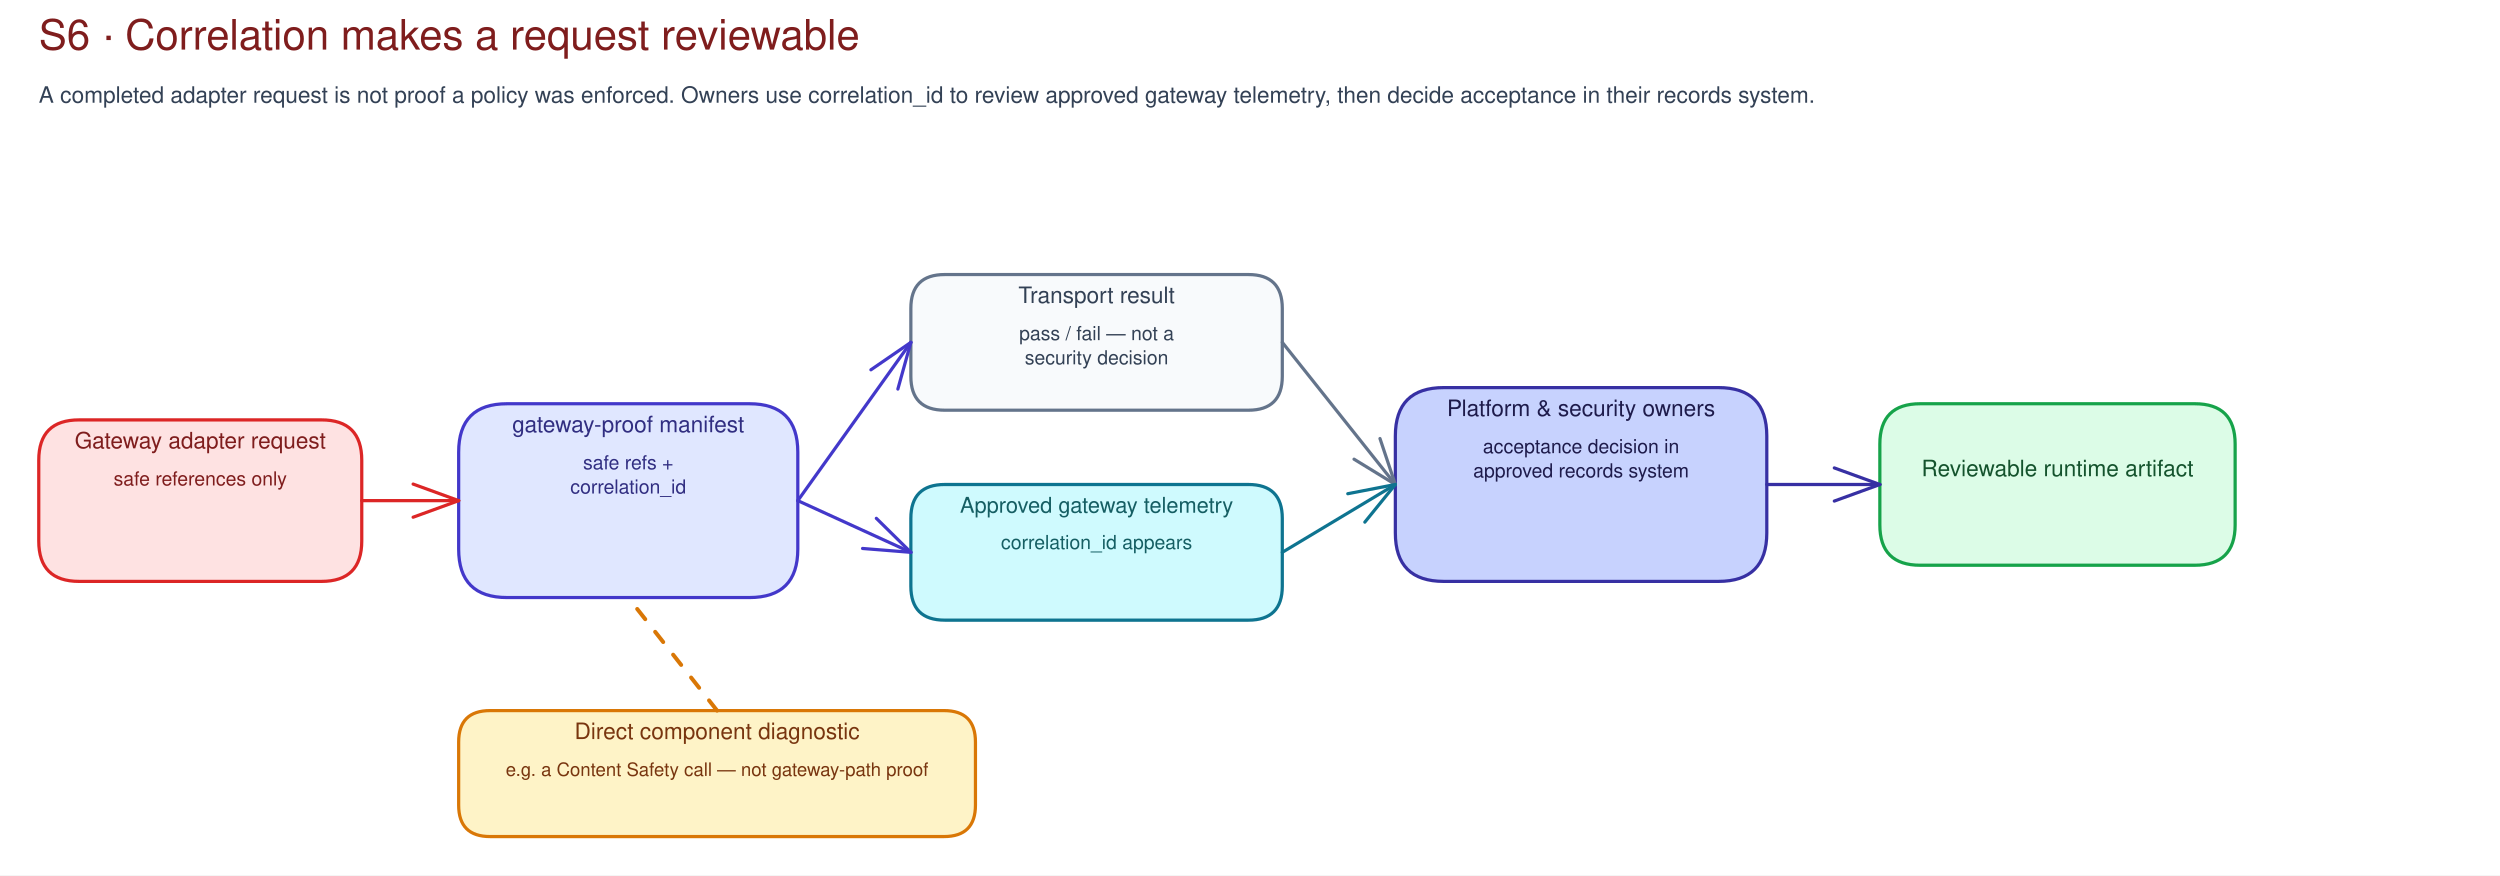
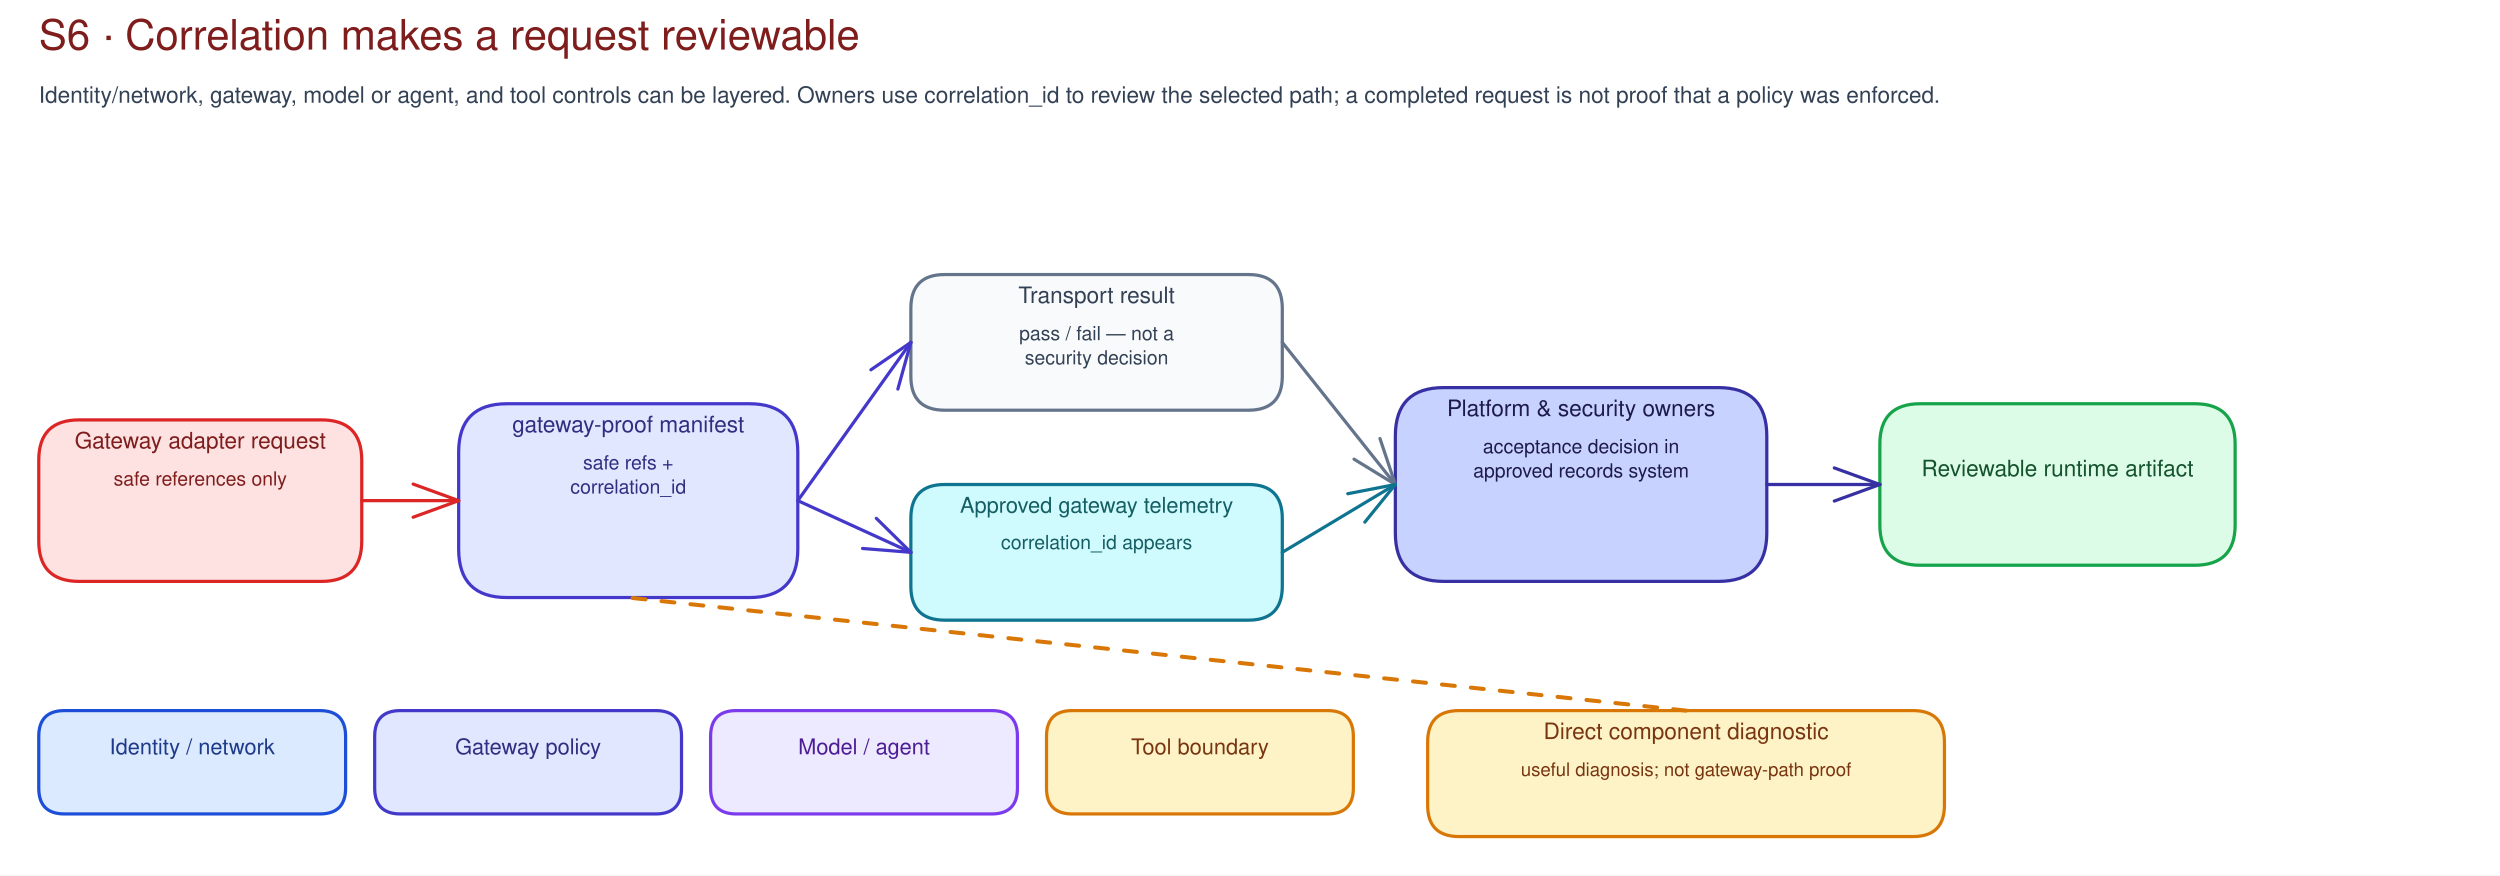
<svg xmlns="http://www.w3.org/2000/svg" version="1.1" viewBox="0 0 1548 542" width="1548" height="542">
  <defs>
    <style class="style-fonts">
      @font-face {
        font-family: "Virgil";
        src: url("https://unpkg.com/@excalidraw/excalidraw@undefined/dist/excalidraw-assets/Virgil.woff2");
      }
      @font-face {
        font-family: "Cascadia";
        src: url("https://unpkg.com/@excalidraw/excalidraw@undefined/dist/excalidraw-assets/Cascadia.woff2");
      }
      @font-face {
        font-family: "Assistant";
        src: url("https://unpkg.com/@excalidraw/excalidraw@undefined/dist/excalidraw-assets/Assistant-Regular.woff2");
      }
    </style>
  </defs>
  <rect x="0" y="0" width="1548" height="542" fill="#ffffff" />
  <g transform="translate(24 24) rotate(0 750 16.25)">
    <text x="0" y="0" font-family="Helvetica, Segoe UI Emoji" font-size="26px" fill="#7f1d1d" text-anchor="start" style="white-space: pre;" direction="ltr" dominant-baseline="text-before-edge">S6 · Correlation makes a request reviewable</text>
  </g>
  <g transform="translate(24 60) rotate(0 750 8.75)">
-     <text x="0" y="0" font-family="Helvetica, Segoe UI Emoji" font-size="14px" fill="#334155" text-anchor="start" style="white-space: pre;" direction="ltr" dominant-baseline="text-before-edge">A completed adapter request is not proof a policy was enforced. Owners use correlation_id to review approved gateway telemetry, then decide acceptance in their records system.</text>
+     <text x="0" y="0" font-family="Helvetica, Segoe UI Emoji" font-size="14px" fill="#334155" text-anchor="start" style="white-space: pre;" direction="ltr" dominant-baseline="text-before-edge">Identity/network, gateway, model or agent, and tool controls can be layered. Owners use correlation_id to review the selected path; a completed request is not proof that a policy was enforced.</text>
  </g>
  <g stroke-linecap="round" transform="translate(24 260) rotate(0 100 50)">
-     <path d="M25 0 C67.34 0, 109.68 0, 175 0 C191.67 0, 200 8.33, 200 25 C200 35.83, 200 46.65, 200 75 C200 91.67, 191.67 100, 175 100 C141.54 100, 108.09 100, 25 100 C8.33 100, 0 91.67, 0 75 C0 56.39, 0 37.77, 0 25 C0 8.33, 8.33 0, 25 0" stroke="none" stroke-width="0" fill="#fee2e2" />
-     <path d="M25 0 C59.25 0, 93.5 0, 175 0 M25 0 C68.36 0, 111.71 0, 175 0 M175 0 C191.67 0, 200 8.33, 200 25 M175 0 C191.67 0, 200 8.33, 200 25 M200 25 C200 37.35, 200 49.7, 200 75 M200 25 C200 44.96, 200 64.93, 200 75 M200 75 C200 91.67, 191.67 100, 175 100 M200 75 C200 91.67, 191.67 100, 175 100 M175 100 C126.86 100, 78.72 100, 25 100 M175 100 C137.16 100, 99.32 100, 25 100 M25 100 C8.33 100, 0 91.67, 0 75 M25 100 C8.33 100, 0 91.67, 0 75 M0 75 C0 64.41, 0 53.81, 0 25 M0 75 C0 57.57, 0 40.14, 0 25 M0 25 C0 8.33, 8.33 0, 25 0 M0 25 C0 8.33, 8.33 0, 25 0" stroke="#dc2626" stroke-width="2" fill="none" />
+     <path d="M25 0 C60.79 0, 96.57 0, 175 0 C191.67 0, 200 8.33, 200 25 C200 37.56, 200 50.12, 200 75 C200 91.67, 191.67 100, 175 100 C136.98 100, 98.96 100, 25 100 C8.33 100, 0 91.67, 0 75 C0 61.82, 0 48.65, 0 25 C0 8.33, 8.33 0, 25 0" stroke="none" stroke-width="0" fill="#fee2e2" />
+     <path d="M25 0 C59.41 0, 93.82 0, 175 0 M25 0 C58.54 0, 92.07 0, 175 0 M175 0 C191.67 0, 200 8.33, 200 25 M175 0 C191.67 0, 200 8.33, 200 25 M200 25 C200 35.63, 200 46.26, 200 75 M200 25 C200 40.28, 200 55.55, 200 75 M200 75 C200 91.67, 191.67 100, 175 100 M200 75 C200 91.67, 191.67 100, 175 100 M175 100 C137.35 100, 99.71 100, 25 100 M175 100 C142.37 100, 109.75 100, 25 100 M25 100 C8.33 100, 0 91.67, 0 75 M25 100 C8.33 100, 0 91.67, 0 75 M0 75 C0 61.37, 0 47.75, 0 25 M0 75 C0 58.21, 0 41.42, 0 25 M0 25 C0 8.33, 8.33 0, 25 0 M0 25 C0 8.33, 8.33 0, 25 0" stroke="#dc2626" stroke-width="2" fill="none" />
  </g>
  <g transform="translate(30 274) rotate(0 94 8.75)">
    <text x="94" y="0" font-family="Helvetica, Segoe UI Emoji" font-size="14px" fill="#7f1d1d" text-anchor="middle" style="white-space: pre;" direction="ltr" dominant-baseline="text-before-edge">Gateway adapter request</text>
  </g>
  <g transform="translate(30 297.5) rotate(0 94 7.5)">
    <text x="94" y="0" font-family="Helvetica, Segoe UI Emoji" font-size="12px" fill="#7f1d1d" text-anchor="middle" style="white-space: pre;" direction="ltr" dominant-baseline="text-before-edge">safe references only</text>
  </g>
  <g stroke-linecap="round" transform="translate(284 250) rotate(0 105 60)">
-     <path d="M30 0 C78.24 0, 126.49 0, 180 0 C200 0, 210 10, 210 30 C210 46.89, 210 63.78, 210 90 C210 110, 200 120, 180 120 C133.39 120, 86.77 120, 30 120 C10 120, 0 110, 0 90 C0 66.7, 0 43.4, 0 30 C0 10, 10 0, 30 0" stroke="none" stroke-width="0" fill="#e0e7ff" />
-     <path d="M30 0 C64.28 0, 98.55 0, 180 0 M30 0 C76.92 0, 123.84 0, 180 0 M180 0 C200 0, 210 10, 210 30 M180 0 C200 0, 210 10, 210 30 M210 30 C210 52.93, 210 75.85, 210 90 M210 30 C210 51.55, 210 73.1, 210 90 M210 90 C210 110, 200 120, 180 120 M210 90 C210 110, 200 120, 180 120 M180 120 C123.12 120, 66.25 120, 30 120 M180 120 C132.49 120, 84.99 120, 30 120 M30 120 C10 120, 0 110, 0 90 M30 120 C10 120, 0 110, 0 90 M0 90 C0 74.53, 0 59.05, 0 30 M0 90 C0 68.51, 0 47.03, 0 30 M0 30 C0 10, 10 0, 30 0 M0 30 C0 10, 10 0, 30 0" stroke="#4338ca" stroke-width="2" fill="none" />
+     <path d="M30 0 C71.69 0, 113.38 0, 180 0 C200 0, 210 10, 210 30 C210 48.97, 210 67.94, 210 90 C210 110, 200 120, 180 120 C128.82 120, 77.64 120, 30 120 C10 120, 0 110, 0 90 C0 73.22, 0 56.45, 0 30 C0 10, 10 0, 30 0" stroke="none" stroke-width="0" fill="#e0e7ff" />
+     <path d="M30 0 C64.44 0, 98.87 0, 180 0 M30 0 C67.1 0, 104.19 0, 180 0 M180 0 C200 0, 210 10, 210 30 M180 0 C200 0, 210 10, 210 30 M210 30 C210 50.86, 210 71.72, 210 90 M210 30 C210 45.93, 210 61.85, 210 90 M210 90 C210 110, 200 120, 180 120 M210 90 C210 110, 200 120, 180 120 M180 120 C133.62 120, 87.23 120, 30 120 M180 120 C137.71 120, 95.41 120, 30 120 M30 120 C10 120, 0 110, 0 90 M30 120 C10 120, 0 110, 0 90 M0 90 C0 70.89, 0 51.78, 0 30 M0 90 C0 69.28, 0 48.57, 0 30 M0 30 C0 10, 10 0, 30 0 M0 30 C0 10, 10 0, 30 0" stroke="#4338ca" stroke-width="2" fill="none" />
  </g>
  <g transform="translate(290 264) rotate(0 99 8.75)">
    <text x="99" y="0" font-family="Helvetica, Segoe UI Emoji" font-size="14px" fill="#312e81" text-anchor="middle" style="white-space: pre;" direction="ltr" dominant-baseline="text-before-edge">gateway-proof manifest</text>
  </g>
  <g transform="translate(290 287.5) rotate(0 99 15)">
    <text x="99" y="0" font-family="Helvetica, Segoe UI Emoji" font-size="12px" fill="#312e81" text-anchor="middle" style="white-space: pre;" direction="ltr" dominant-baseline="text-before-edge">safe refs +</text>
    <text x="99" y="15" font-family="Helvetica, Segoe UI Emoji" font-size="12px" fill="#312e81" text-anchor="middle" style="white-space: pre;" direction="ltr" dominant-baseline="text-before-edge">correlation_id</text>
  </g>
  <g stroke-linecap="round">
    <g transform="translate(224 310) rotate(0 30 0)">
-       <path d="M0 0 C13.72 0, 27.44 0, 60 0 M0 0 C20.19 0, 40.38 0, 60 0" stroke="#dc2626" stroke-width="2" fill="none" />
+       <path d="M0 0 C13.79 0, 27.57 0, 60 0 M0 0 C16.26 0, 32.53 0, 60 0" stroke="#dc2626" stroke-width="2" fill="none" />
    </g>
    <g transform="translate(224 310) rotate(0 30 0)">
-       <path d="M31.81 10.26 C38.26 7.91, 44.7 5.57, 60 0 M31.81 10.26 C41.3 6.81, 50.78 3.35, 60 0" stroke="#dc2626" stroke-width="2" fill="none" />
+       <path d="M31.81 10.26 C38.29 7.9, 44.76 5.55, 60 0 M31.81 10.26 C39.45 7.48, 47.09 4.7, 60 0" stroke="#dc2626" stroke-width="2" fill="none" />
    </g>
    <g transform="translate(224 310) rotate(0 30 0)">
-       <path d="M31.81 -10.26 C38.26 -7.91, 44.7 -5.57, 60 0 M31.81 -10.26 C41.3 -6.81, 50.78 -3.35, 60 0" stroke="#dc2626" stroke-width="2" fill="none" />
+       <path d="M31.81 -10.26 C38.29 -7.9, 44.76 -5.55, 60 0 M31.81 -10.26 C39.45 -7.48, 47.09 -4.7, 60 0" stroke="#dc2626" stroke-width="2" fill="none" />
    </g>
  </g>
  <mask />
  <g stroke-linecap="round" transform="translate(564 170) rotate(0 115 42)">
-     <path d="M21 0 C66.26 0, 111.52 0, 209 0 C223 0, 230 7, 230 21 C230 33.66, 230 46.32, 230 63 C230 77, 223 84, 209 84 C153.65 84, 98.31 84, 21 84 C7 84, 0 77, 0 63 C0 54.19, 0 45.37, 0 21 C0 7, 7 0, 21 0" stroke="none" stroke-width="0" fill="#f8fafc" />
-     <path d="M21 0 C64.01 0, 107.01 0, 209 0 M21 0 C85.75 0, 150.51 0, 209 0 M209 0 C223 0, 230 7, 230 21 M209 0 C223 0, 230 7, 230 21 M230 21 C230 36.21, 230 51.43, 230 63 M230 21 C230 36.64, 230 52.28, 230 63 M230 63 C230 77, 223 84, 209 84 M230 63 C230 77, 223 84, 209 84 M209 84 C160.72 84, 112.43 84, 21 84 M209 84 C170.9 84, 132.8 84, 21 84 M21 84 C7 84, 0 77, 0 63 M21 84 C7 84, 0 77, 0 63 M0 63 C0 49.59, 0 36.19, 0 21 M0 63 C0 53.03, 0 43.06, 0 21 M0 21 C0 7, 7 0, 21 0 M0 21 C0 7, 7 0, 21 0" stroke="#64748b" stroke-width="2" fill="none" />
+     <path d="M21 0 C95.65 0, 170.29 0, 209 0 C223 0, 230 7, 230 21 C230 35.12, 230 49.23, 230 63 C230 77, 223 84, 209 84 C147.93 84, 86.87 84, 21 84 C7 84, 0 77, 0 63 C0 50.35, 0 37.71, 0 21 C0 7, 7 0, 21 0" stroke="none" stroke-width="0" fill="#f8fafc" />
+     <path d="M21 0 C64.21 0, 107.42 0, 209 0 M21 0 C73.45 0, 125.89 0, 209 0 M209 0 C223 0, 230 7, 230 21 M209 0 C223 0, 230 7, 230 21 M230 21 C230 34.77, 230 48.54, 230 63 M230 21 C230 32.7, 230 44.41, 230 63 M230 63 C230 77, 223 84, 209 84 M230 63 C230 77, 223 84, 209 84 M209 84 C136.27 84, 63.53 84, 21 84 M209 84 C139.84 84, 70.67 84, 21 84 M21 84 C7 84, 0 77, 0 63 M21 84 C7 84, 0 77, 0 63 M0 63 C0 47.05, 0 31.09, 0 21 M0 63 C0 53.57, 0 44.13, 0 21 M0 21 C0 7, 7 0, 21 0 M0 21 C0 7, 7 0, 21 0" stroke="#64748b" stroke-width="2" fill="none" />
  </g>
  <g transform="translate(570 184) rotate(0 109 8.75)">
    <text x="109" y="0" font-family="Helvetica, Segoe UI Emoji" font-size="14px" fill="#334155" text-anchor="middle" style="white-space: pre;" direction="ltr" dominant-baseline="text-before-edge">Transport result</text>
  </g>
  <g transform="translate(570 207.5) rotate(0 109 15)">
    <text x="109" y="0" font-family="Helvetica, Segoe UI Emoji" font-size="12px" fill="#334155" text-anchor="middle" style="white-space: pre;" direction="ltr" dominant-baseline="text-before-edge">pass / fail — not a</text>
    <text x="109" y="15" font-family="Helvetica, Segoe UI Emoji" font-size="12px" fill="#334155" text-anchor="middle" style="white-space: pre;" direction="ltr" dominant-baseline="text-before-edge">security decision</text>
  </g>
  <g stroke-linecap="round" transform="translate(564 300) rotate(0 115 42)">
-     <path d="M21 0 C73.66 0, 126.32 0, 209 0 C223 0, 230 7, 230 21 C230 36.39, 230 51.77, 230 63 C230 77, 223 84, 209 84 C137.16 84, 65.32 84, 21 84 C7 84, 0 77, 0 63 C0 53.51, 0 44.02, 0 21 C0 7, 7 0, 21 0" stroke="none" stroke-width="0" fill="#cffafe" />
-     <path d="M21 0 C64.04 0, 107.08 0, 209 0 M21 0 C90.22 0, 159.44 0, 209 0 M209 0 C223 0, 230 7, 230 21 M209 0 C223 0, 230 7, 230 21 M230 21 C230 33.49, 230 45.98, 230 63 M230 21 C230 34.96, 230 48.92, 230 63 M230 63 C230 77, 223 84, 209 84 M230 63 C230 77, 223 84, 209 84 M209 84 C149.77 84, 90.53 84, 21 84 M209 84 C158.78 84, 108.57 84, 21 84 M21 84 C7 84, 0 77, 0 63 M21 84 C7 84, 0 77, 0 63 M0 63 C0 47.66, 0 32.32, 0 21 M0 63 C0 52.63, 0 42.26, 0 21 M0 21 C0 7, 7 0, 21 0 M0 21 C0 7, 7 0, 21 0" stroke="#0e7490" stroke-width="2" fill="none" />
+     <path d="M21 0 C65.44 0, 109.89 0, 209 0 C223 0, 230 7, 230 21 C230 29.44, 230 37.89, 230 63 C230 77, 223 84, 209 84 C169.04 84, 129.08 84, 21 84 C7 84, 0 77, 0 63 C0 49.68, 0 36.36, 0 21 C0 7, 7 0, 21 0" stroke="none" stroke-width="0" fill="#cffafe" />
+     <path d="M21 0 C64.24 0, 107.49 0, 209 0 M21 0 C77.91 0, 134.82 0, 209 0 M209 0 C223 0, 230 7, 230 21 M209 0 C223 0, 230 7, 230 21 M230 21 C230 32.04, 230 43.08, 230 63 M230 21 C230 31.02, 230 41.04, 230 63 M230 63 C230 77, 223 84, 209 84 M230 63 C230 77, 223 84, 209 84 M209 84 C162.92 84, 116.83 84, 21 84 M209 84 C165.32 84, 121.64 84, 21 84 M21 84 C7 84, 0 77, 0 63 M21 84 C7 84, 0 77, 0 63 M0 63 C0 53.52, 0 44.03, 0 21 M0 63 C0 53.17, 0 43.34, 0 21 M0 21 C0 7, 7 0, 21 0 M0 21 C0 7, 7 0, 21 0" stroke="#0e7490" stroke-width="2" fill="none" />
  </g>
  <g transform="translate(570 314) rotate(0 109 8.4375)">
    <text x="109" y="0" font-family="Helvetica, Segoe UI Emoji" font-size="13.5px" fill="#155e63" text-anchor="middle" style="white-space: pre;" direction="ltr" dominant-baseline="text-before-edge">Approved gateway telemetry</text>
  </g>
  <g transform="translate(570 336.875) rotate(0 109 7.5)">
    <text x="109" y="0" font-family="Helvetica, Segoe UI Emoji" font-size="12px" fill="#155e63" text-anchor="middle" style="white-space: pre;" direction="ltr" dominant-baseline="text-before-edge">correlation_id appears</text>
  </g>
  <g stroke-linecap="round">
    <g transform="translate(494 310) rotate(0 35 -49)">
-       <path d="M0 0 C16.04 -22.46, 32.08 -44.91, 70 -98 M0 0 C27.43 -38.41, 54.87 -76.82, 70 -98" stroke="#4338ca" stroke-width="2" fill="none" />
+       <path d="M0 0 C16.11 -22.56, 32.23 -45.12, 70 -98 M0 0 C22.85 -31.99, 45.7 -63.98, 70 -98" stroke="#4338ca" stroke-width="2" fill="none" />
    </g>
    <g transform="translate(494 310) rotate(0 35 -49)">
-       <path d="M61.96 -69.1 C63.81 -75.72, 65.65 -82.34, 70 -98 M61.96 -69.1 C65.11 -80.42, 68.26 -91.75, 70 -98" stroke="#4338ca" stroke-width="2" fill="none" />
+       <path d="M61.96 -69.1 C63.81 -75.75, 65.66 -82.4, 70 -98 M61.96 -69.1 C64.59 -78.53, 67.21 -87.97, 70 -98" stroke="#4338ca" stroke-width="2" fill="none" />
    </g>
    <g transform="translate(494 310) rotate(0 35 -49)">
-       <path d="M45.27 -81.02 C50.93 -84.91, 56.6 -88.8, 70 -98 M45.27 -81.02 C54.96 -87.68, 64.65 -94.33, 70 -98" stroke="#4338ca" stroke-width="2" fill="none" />
+       <path d="M45.27 -81.02 C50.96 -84.93, 56.65 -88.84, 70 -98 M45.27 -81.02 C53.34 -86.57, 61.41 -92.11, 70 -98" stroke="#4338ca" stroke-width="2" fill="none" />
    </g>
  </g>
  <mask />
  <g stroke-linecap="round">
    <g transform="translate(494 310) rotate(0 35 16)">
-       <path d="M0 0 C16.04 7.33, 32.09 14.67, 70 32 M0 0 C27.99 12.79, 55.98 25.59, 70 32" stroke="#4338ca" stroke-width="2" fill="none" />
+       <path d="M0 0 C16.12 7.37, 32.24 14.74, 70 32 M0 0 C23.41 10.7, 46.81 21.4, 70 32" stroke="#4338ca" stroke-width="2" fill="none" />
    </g>
    <g transform="translate(494 310) rotate(0 35 16)">
-       <path d="M40.1 29.61 C46.95 30.16, 53.8 30.71, 70 32 M40.1 29.61 C52.05 30.57, 64.01 31.52, 70 32" stroke="#4338ca" stroke-width="2" fill="none" />
+       <path d="M40.1 29.61 C46.98 30.16, 53.87 30.71, 70 32 M40.1 29.61 C50.09 30.41, 60.09 31.21, 70 32" stroke="#4338ca" stroke-width="2" fill="none" />
    </g>
    <g transform="translate(494 310) rotate(0 35 16)">
-       <path d="M48.63 10.95 C53.53 15.77, 58.42 20.6, 70 32 M48.63 10.95 C57.17 19.37, 65.72 27.78, 70 32" stroke="#4338ca" stroke-width="2" fill="none" />
+       <path d="M48.63 10.95 C53.55 15.8, 58.47 20.64, 70 32 M48.63 10.95 C55.77 17.99, 62.92 25.03, 70 32" stroke="#4338ca" stroke-width="2" fill="none" />
    </g>
  </g>
  <mask />
  <g stroke-linecap="round" transform="translate(864 240) rotate(0 115 60)">
-     <path d="M30 0 C77.43 0, 124.86 0, 200 0 C220 0, 230 10, 230 30 C230 50.48, 230 70.95, 230 90 C230 110, 220 120, 200 120 C155.52 120, 111.04 120, 30 120 C10 120, 0 110, 0 90 C0 74.83, 0 59.67, 0 30 C0 10, 10 0, 30 0" stroke="none" stroke-width="0" fill="#c7d2fe" />
-     <path d="M30 0 C68.97 0, 107.95 0, 200 0 M30 0 C65.32 0, 100.63 0, 200 0 M200 0 C220 0, 230 10, 230 30 M200 0 C220 0, 230 10, 230 30 M230 30 C230 49.35, 230 68.7, 230 90 M230 30 C230 53.93, 230 77.87, 230 90 M230 90 C230 110, 220 120, 200 120 M230 90 C230 110, 220 120, 200 120 M200 120 C163.93 120, 127.87 120, 30 120 M200 120 C136.33 120, 72.66 120, 30 120 M30 120 C10 120, 0 110, 0 90 M30 120 C10 120, 0 110, 0 90 M0 90 C0 75.49, 0 60.98, 0 30 M0 90 C0 66.23, 0 42.47, 0 30 M0 30 C0 10, 10 0, 30 0 M0 30 C0 10, 10 0, 30 0" stroke="#3730a3" stroke-width="2" fill="none" />
+     <path d="M30 0 C70 0, 110.01 0, 200 0 C220 0, 230 10, 230 30 C230 52.56, 230 75.12, 230 90 C230 110, 220 120, 200 120 C150.35 120, 100.69 120, 30 120 C10 120, 0 110, 0 90 C0 69.36, 0 48.72, 0 30 C0 10, 10 0, 30 0" stroke="none" stroke-width="0" fill="#c7d2fe" />
+     <path d="M30 0 C69.16 0, 108.31 0, 200 0 M30 0 C88.19 0, 146.37 0, 200 0 M200 0 C220 0, 230 10, 230 30 M200 0 C220 0, 230 10, 230 30 M230 30 C230 47.28, 230 64.57, 230 90 M230 30 C230 48.31, 230 66.62, 230 90 M230 90 C230 110, 220 120, 200 120 M230 90 C230 110, 220 120, 200 120 M200 120 C141.83 120, 83.65 120, 30 120 M200 120 C142.24 120, 84.48 120, 30 120 M30 120 C10 120, 0 110, 0 90 M30 120 C10 120, 0 110, 0 90 M0 90 C0 71.85, 0 53.7, 0 30 M0 90 C0 67, 0 44.01, 0 30 M0 30 C0 10, 10 0, 30 0 M0 30 C0 10, 10 0, 30 0" stroke="#3730a3" stroke-width="2" fill="none" />
  </g>
  <g transform="translate(870 254) rotate(0 109 8.75)">
    <text x="109" y="0" font-family="Helvetica, Segoe UI Emoji" font-size="14px" fill="#1e1b4b" text-anchor="middle" style="white-space: pre;" direction="ltr" dominant-baseline="text-before-edge">Platform &amp; security owners</text>
  </g>
  <g transform="translate(870 277.5) rotate(0 109 15)">
    <text x="109" y="0" font-family="Helvetica, Segoe UI Emoji" font-size="12px" fill="#1e1b4b" text-anchor="middle" style="white-space: pre;" direction="ltr" dominant-baseline="text-before-edge">acceptance decision in</text>
    <text x="109" y="15" font-family="Helvetica, Segoe UI Emoji" font-size="12px" fill="#1e1b4b" text-anchor="middle" style="white-space: pre;" direction="ltr" dominant-baseline="text-before-edge">approved records system</text>
  </g>
  <g stroke-linecap="round">
    <g transform="translate(794 212) rotate(0 35 44)">
-       <path d="M0 0 C16.06 20.19, 32.12 40.38, 70 88 M0 0 C16.2 20.37, 32.41 40.74, 70 88" stroke="#64748b" stroke-width="2" fill="none" />
+       <path d="M0 0 C16.14 20.29, 32.27 40.57, 70 88 M0 0 C25.62 32.21, 51.24 64.42, 70 88" stroke="#64748b" stroke-width="2" fill="none" />
    </g>
    <g transform="translate(794 212) rotate(0 35 44)">
-       <path d="M44.42 72.33 C50.29 75.92, 56.16 79.52, 70 88 M44.42 72.33 C50.34 75.95, 56.26 79.58, 70 88" stroke="#64748b" stroke-width="2" fill="none" />
+       <path d="M44.42 72.33 C50.32 75.94, 56.21 79.55, 70 88 M44.42 72.33 C53.78 78.06, 63.15 83.8, 70 88" stroke="#64748b" stroke-width="2" fill="none" />
    </g>
    <g transform="translate(794 212) rotate(0 35 44)">
-       <path d="M60.48 59.55 C62.66 66.08, 64.85 72.61, 70 88 M60.48 59.55 C62.68 66.14, 64.89 72.72, 70 88" stroke="#64748b" stroke-width="2" fill="none" />
+       <path d="M60.48 59.55 C62.67 66.11, 64.87 72.67, 70 88 M60.48 59.55 C63.96 69.96, 67.45 80.38, 70 88" stroke="#64748b" stroke-width="2" fill="none" />
    </g>
  </g>
  <mask />
  <g stroke-linecap="round">
    <g transform="translate(794 342) rotate(0 35 -21)">
-       <path d="M0 0 C16.07 -9.64, 32.13 -19.28, 70 -42 M0 0 C16.76 -10.05, 33.52 -20.11, 70 -42" stroke="#0e7490" stroke-width="2" fill="none" />
+       <path d="M0 0 C16.14 -9.68, 32.28 -19.37, 70 -42 M0 0 C26.18 -15.71, 52.35 -31.41, 70 -42" stroke="#0e7490" stroke-width="2" fill="none" />
    </g>
    <g transform="translate(794 342) rotate(0 35 -21)">
-       <path d="M51.11 -18.7 C55.44 -24.05, 59.78 -29.39, 70 -42 M51.11 -18.7 C55.63 -24.28, 60.15 -29.85, 70 -42" stroke="#0e7490" stroke-width="2" fill="none" />
+       <path d="M51.11 -18.7 C55.46 -24.07, 59.82 -29.44, 70 -42 M51.11 -18.7 C58.17 -27.41, 65.24 -36.12, 70 -42" stroke="#0e7490" stroke-width="2" fill="none" />
    </g>
    <g transform="translate(794 342) rotate(0 35 -21)">
-       <path d="M40.55 -36.29 C47.31 -37.6, 54.07 -38.91, 70 -42 M40.55 -36.29 C47.6 -37.66, 54.65 -39.03, 70 -42" stroke="#0e7490" stroke-width="2" fill="none" />
+       <path d="M40.55 -36.29 C47.34 -37.61, 54.13 -38.93, 70 -42 M40.55 -36.29 C51.56 -38.43, 62.57 -40.56, 70 -42" stroke="#0e7490" stroke-width="2" fill="none" />
    </g>
  </g>
  <mask />
  <g stroke-linecap="round" transform="translate(1164 250) rotate(0 110 50)">
-     <path d="M25 0 C72.25 0, 119.5 0, 195 0 C211.67 0, 220 8.33, 220 25 C220 40.81, 220 56.62, 220 75 C220 91.67, 211.67 100, 195 100 C137 100, 78.99 100, 25 100 C8.33 100, 0 91.67, 0 75 C0 61.02, 0 47.04, 0 25 C0 8.33, 8.33 0, 25 0" stroke="none" stroke-width="0" fill="#dcfce7" />
-     <path d="M25 0 C64.03 0, 103.06 0, 195 0 M25 0 C67.04 0, 109.09 0, 195 0 M195 0 C211.67 0, 220 8.33, 220 25 M195 0 C211.67 0, 220 8.33, 220 25 M220 25 C220 42.38, 220 59.77, 220 75 M220 25 C220 38.27, 220 51.54, 220 75 M220 75 C220 91.67, 211.67 100, 195 100 M220 75 C220 91.67, 211.67 100, 195 100 M195 100 C142.43 100, 89.86 100, 25 100 M195 100 C147.07 100, 99.14 100, 25 100 M25 100 C8.33 100, 0 91.67, 0 75 M25 100 C8.33 100, 0 91.67, 0 75 M0 75 C0 59.07, 0 43.15, 0 25 M0 75 C0 57.74, 0 40.47, 0 25 M0 25 C0 8.33, 8.33 0, 25 0 M0 25 C0 8.33, 8.33 0, 25 0" stroke="#16a34a" stroke-width="2" fill="none" />
+     <path d="M25 0 C64.82 0, 104.64 0, 195 0 C211.67 0, 220 8.33, 220 25 C220 42.54, 220 60.09, 220 75 C220 91.67, 211.67 100, 195 100 C131.82 100, 68.65 100, 25 100 C8.33 100, 0 91.67, 0 75 C0 56.46, 0 37.91, 0 25 C0 8.33, 8.33 0, 25 0" stroke="none" stroke-width="0" fill="#dcfce7" />
+     <path d="M25 0 C64.21 0, 103.42 0, 195 0 M25 0 C89.91 0, 154.83 0, 195 0 M195 0 C211.67 0, 220 8.33, 220 25 M195 0 C211.67 0, 220 8.33, 220 25 M220 25 C220 40.66, 220 56.32, 220 75 M220 25 C220 43.58, 220 62.17, 220 75 M220 75 C220 91.67, 211.67 100, 195 100 M220 75 C220 91.67, 211.67 100, 195 100 M195 100 C154.32 100, 113.65 100, 25 100 M195 100 C152.98 100, 110.95 100, 25 100 M25 100 C8.33 100, 0 91.67, 0 75 M25 100 C8.33 100, 0 91.67, 0 75 M0 75 C0 56.04, 0 37.09, 0 25 M0 75 C0 58.38, 0 41.76, 0 25 M0 25 C0 8.33, 8.33 0, 25 0 M0 25 C0 8.33, 8.33 0, 25 0" stroke="#16a34a" stroke-width="2" fill="none" />
  </g>
  <g transform="translate(1164 291.25) rotate(0 110 8.75)">
    <text x="110" y="0" font-family="Helvetica, Segoe UI Emoji" font-size="14px" fill="#14532d" text-anchor="middle" style="white-space: pre;" direction="ltr" dominant-baseline="text-before-edge">Reviewable runtime artifact</text>
  </g>
  <g stroke-linecap="round">
    <g transform="translate(1094 300) rotate(0 35 0)">
-       <path d="M0 0 C16.08 0, 32.16 0, 70 0 M0 0 C18.42 0, 36.84 0, 70 0" stroke="#3730a3" stroke-width="2" fill="none" />
+       <path d="M0 0 C16.15 0, 32.31 0, 70 0 M0 0 C27.84 0, 55.67 0, 70 0" stroke="#3730a3" stroke-width="2" fill="none" />
    </g>
    <g transform="translate(1094 300) rotate(0 35 0)">
-       <path d="M41.81 10.26 C48.28 7.9, 54.76 5.55, 70 0 M41.81 10.26 C49.23 7.56, 56.65 4.86, 70 0" stroke="#3730a3" stroke-width="2" fill="none" />
+       <path d="M41.81 10.26 C48.31 7.89, 54.82 5.52, 70 0 M41.81 10.26 C53.02 6.18, 64.23 2.1, 70 0" stroke="#3730a3" stroke-width="2" fill="none" />
    </g>
    <g transform="translate(1094 300) rotate(0 35 0)">
-       <path d="M41.81 -10.26 C48.28 -7.9, 54.76 -5.55, 70 0 M41.81 -10.26 C49.23 -7.56, 56.65 -4.86, 70 0" stroke="#3730a3" stroke-width="2" fill="none" />
-     </g>
-   </g>
-   <mask />
-   <g stroke-linecap="round" transform="translate(284 440) rotate(0 160 39)">
-     <path d="M19.5 0 C108.65 0, 197.81 0, 300.5 0 C313.5 0, 320 6.5, 320 19.5 C320 34.36, 320 49.23, 320 58.5 C320 71.5, 313.5 78, 300.5 78 C236.17 78, 171.85 78, 19.5 78 C6.5 78, 0 71.5, 0 58.5 C0 46.97, 0 35.43, 0 19.5 C0 6.5, 6.5 0, 19.5 0" stroke="none" stroke-width="0" fill="#fef3c7" />
-     <path d="M19.5 0 C84.06 0, 148.63 0, 300.5 0 M19.5 0 C95.67 0, 171.83 0, 300.5 0 M300.5 0 C313.5 0, 320 6.5, 320 19.5 M300.5 0 C313.5 0, 320 6.5, 320 19.5 M320 19.5 C320 30.53, 320 41.56, 320 58.5 M320 19.5 C320 28.29, 320 37.08, 320 58.5 M320 58.5 C320 71.5, 313.5 78, 300.5 78 M320 58.5 C320 71.5, 313.5 78, 300.5 78 M300.5 78 C197.24 78, 93.98 78, 19.5 78 M300.5 78 C203.16 78, 105.82 78, 19.5 78 M19.5 78 C6.5 78, 0 71.5, 0 58.5 M19.5 78 C6.5 78, 0 71.5, 0 58.5 M0 58.5 C0 44.28, 0 30.07, 0 19.5 M0 58.5 C0 44.66, 0 30.83, 0 19.5 M0 19.5 C0 6.5, 6.5 0, 19.5 0 M0 19.5 C0 6.5, 6.5 0, 19.5 0" stroke="#d97706" stroke-width="2" fill="none" />
-   </g>
-   <g transform="translate(290 454) rotate(0 154 8.75)">
+       <path d="M41.81 -10.26 C48.31 -7.89, 54.82 -5.52, 70 0 M41.81 -10.26 C53.02 -6.18, 64.23 -2.1, 70 0" stroke="#3730a3" stroke-width="2" fill="none" />
+     </g>
+   </g>
+   <mask />
+   <g stroke-linecap="round" transform="translate(24 440) rotate(0 95 32)">
+     <path d="M16 0 C59.23 0, 102.45 0, 174 0 C184.67 0, 190 5.33, 190 16 C190 22.91, 190 29.81, 190 48 C190 58.67, 184.67 64, 174 64 C133.02 64, 92.05 64, 16 64 C5.33 64, 0 58.67, 0 48 C0 35.62, 0 23.23, 0 16 C0 5.33, 5.33 0, 16 0" stroke="none" stroke-width="0" fill="#dbeafe" />
+     <path d="M16 0 C52.47 0, 88.94 0, 174 0 M16 0 C48.48 0, 80.96 0, 174 0 M174 0 C184.67 0, 190 5.33, 190 16 M174 0 C184.67 0, 190 5.33, 190 16 M190 16 C190 23.95, 190 31.89, 190 48 M190 16 C190 26.61, 190 37.22, 190 48 M190 48 C190 58.67, 184.67 64, 174 64 M190 48 C190 58.67, 184.67 64, 174 64 M174 64 C126.99 64, 79.98 64, 16 64 M174 64 C124.76 64, 75.52 64, 16 64 M16 64 C5.33 64, 0 58.67, 0 48 M16 64 C5.33 64, 0 58.67, 0 48 M0 48 C0 40.8, 0 33.59, 0 16 M0 48 C0 37.06, 0 26.12, 0 16 M0 16 C0 5.33, 5.33 0, 16 0 M0 16 C0 5.33, 5.33 0, 16 0" stroke="#1d4ed8" stroke-width="2" fill="none" />
+   </g>
+   <g transform="translate(24 463.5625) rotate(0 95 8.4375)">
+     <text x="95" y="0" font-family="Helvetica, Segoe UI Emoji" font-size="13.5px" fill="#1e3a8a" text-anchor="middle" style="white-space: pre;" direction="ltr" dominant-baseline="text-before-edge">Identity / network</text>
+   </g>
+   <g stroke-linecap="round" transform="translate(232 440) rotate(0 95 32)">
+     <path d="M16 0 C52.84 0, 89.68 0, 174 0 C184.67 0, 190 5.33, 190 16 C190 26.43, 190 36.85, 190 48 C190 58.67, 184.67 64, 174 64 C134.32 64, 94.63 64, 16 64 C5.33 64, 0 58.67, 0 48 C0 35.27, 0 22.55, 0 16 C0 5.33, 5.33 0, 16 0" stroke="none" stroke-width="0" fill="#e0e7ff" />
+     <path d="M16 0 C52.49 0, 88.98 0, 174 0 M16 0 C50.98 0, 85.97 0, 174 0 M174 0 C184.67 0, 190 5.33, 190 16 M174 0 C184.67 0, 190 5.33, 190 16 M190 16 C190 26.83, 190 37.66, 190 48 M190 16 C190 23.62, 190 31.25, 190 48 M190 48 C190 58.67, 184.67 64, 174 64 M190 48 C190 58.67, 184.67 64, 174 64 M174 64 C120.86 64, 67.71 64, 16 64 M174 64 C117.97 64, 61.94 64, 16 64 M16 64 C5.33 64, 0 58.67, 0 48 M16 64 C5.33 64, 0 58.67, 0 48 M0 48 C0 39.82, 0 31.63, 0 16 M0 48 C0 38.99, 0 29.98, 0 16 M0 16 C0 5.33, 5.33 0, 16 0 M0 16 C0 5.33, 5.33 0, 16 0" stroke="#4338ca" stroke-width="2" fill="none" />
+   </g>
+   <g transform="translate(232 463.5625) rotate(0 95 8.4375)">
+     <text x="95" y="0" font-family="Helvetica, Segoe UI Emoji" font-size="13.5px" fill="#312e81" text-anchor="middle" style="white-space: pre;" direction="ltr" dominant-baseline="text-before-edge">Gateway policy</text>
+   </g>
+   <g stroke-linecap="round" transform="translate(440 440) rotate(0 95 32)">
+     <path d="M16 0 C78.05 0, 140.1 0, 174 0 C184.67 0, 190 5.33, 190 16 C190 23.54, 190 31.09, 190 48 C190 58.67, 184.67 64, 174 64 C135.61 64, 97.22 64, 16 64 C5.33 64, 0 58.67, 0 48 C0 41.33, 0 34.66, 0 16 C0 5.33, 5.33 0, 16 0" stroke="none" stroke-width="0" fill="#ede9fe" />
+     <path d="M16 0 C52.51 0, 89.02 0, 174 0 M16 0 C53.48 0, 90.97 0, 174 0 M174 0 C184.67 0, 190 5.33, 190 16 M174 0 C184.67 0, 190 5.33, 190 16 M190 16 C190 23.31, 190 30.62, 190 48 M190 16 C190 27.04, 190 38.07, 190 48 M190 48 C190 58.67, 184.67 64, 174 64 M190 48 C190 58.67, 184.67 64, 174 64 M174 64 C114.72 64, 55.44 64, 16 64 M174 64 C111.18 64, 48.36 64, 16 64 M16 64 C5.33 64, 0 58.67, 0 48 M16 64 C5.33 64, 0 58.67, 0 48 M0 48 C0 38.83, 0 29.67, 0 16 M0 48 C0 40.92, 0 33.84, 0 16 M0 16 C0 5.33, 5.33 0, 16 0 M0 16 C0 5.33, 5.33 0, 16 0" stroke="#7c3aed" stroke-width="2" fill="none" />
+   </g>
+   <g transform="translate(440 463.5625) rotate(0 95 8.4375)">
+     <text x="95" y="0" font-family="Helvetica, Segoe UI Emoji" font-size="13.5px" fill="#4c1d95" text-anchor="middle" style="white-space: pre;" direction="ltr" dominant-baseline="text-before-edge">Model / agent</text>
+   </g>
+   <g stroke-linecap="round" transform="translate(648 440) rotate(0 95 32)">
+     <path d="M16 0 C71.66 0, 127.32 0, 174 0 C184.67 0, 190 5.33, 190 16 C190 27.06, 190 38.13, 190 48 C190 58.67, 184.67 64, 174 64 C136.9 64, 99.81 64, 16 64 C5.33 64, 0 58.67, 0 48 C0 40.99, 0 33.97, 0 16 C0 5.33, 5.33 0, 16 0" stroke="none" stroke-width="0" fill="#fef3c7" />
+     <path d="M16 0 C52.53 0, 89.06 0, 174 0 M16 0 C55.98 0, 95.97 0, 174 0 M174 0 C184.67 0, 190 5.33, 190 16 M174 0 C184.67 0, 190 5.33, 190 16 M190 16 C190 26.19, 190 36.38, 190 48 M190 16 C190 24.05, 190 32.09, 190 48 M190 48 C190 58.67, 184.67 64, 174 64 M190 48 C190 58.67, 184.67 64, 174 64 M174 64 C140.19 64, 106.37 64, 16 64 M174 64 C135.99 64, 97.98 64, 16 64 M16 64 C5.33 64, 0 58.67, 0 48 M16 64 C5.33 64, 0 58.67, 0 48 M0 48 C0 37.85, 0 27.71, 0 16 M0 48 C0 36.45, 0 24.9, 0 16 M0 16 C0 5.33, 5.33 0, 16 0 M0 16 C0 5.33, 5.33 0, 16 0" stroke="#d97706" stroke-width="2" fill="none" />
+   </g>
+   <g transform="translate(648 463.5625) rotate(0 95 8.4375)">
+     <text x="95" y="0" font-family="Helvetica, Segoe UI Emoji" font-size="13.5px" fill="#78350f" text-anchor="middle" style="white-space: pre;" direction="ltr" dominant-baseline="text-before-edge">Tool boundary</text>
+   </g>
+   <g stroke-linecap="round" transform="translate(884 440) rotate(0 160 39)">
+     <path d="M19.5 0 C107.13 0, 194.76 0, 300.5 0 C313.5 0, 320 6.5, 320 19.5 C320 29.47, 320 39.44, 320 58.5 C320 71.5, 313.5 78, 300.5 78 C236.82 78, 173.15 78, 19.5 78 C6.5 78, 0 71.5, 0 58.5 C0 49.53, 0 40.57, 0 19.5 C0 6.5, 6.5 0, 19.5 0" stroke="none" stroke-width="0" fill="#fef3c7" />
+     <path d="M19.5 0 C84.51 0, 149.51 0, 300.5 0 M19.5 0 C95.06 0, 170.62 0, 300.5 0 M300.5 0 C313.5 0, 320 6.5, 320 19.5 M300.5 0 C313.5 0, 320 6.5, 320 19.5 M320 19.5 C320 27.63, 320 35.77, 320 58.5 M320 19.5 C320 33.47, 320 47.43, 320 58.5 M320 58.5 C320 71.5, 313.5 78, 300.5 78 M320 58.5 C320 71.5, 313.5 78, 300.5 78 M300.5 78 C229.45 78, 158.41 78, 19.5 78 M300.5 78 C220.83 78, 141.16 78, 19.5 78 M19.5 78 C6.5 78, 0 71.5, 0 58.5 M19.5 78 C6.5 78, 0 71.5, 0 58.5 M0 58.5 C0 44.94, 0 31.38, 0 19.5 M0 58.5 C0 46.78, 0 35.05, 0 19.5 M0 19.5 C0 6.5, 6.5 0, 19.5 0 M0 19.5 C0 6.5, 6.5 0, 19.5 0" stroke="#d97706" stroke-width="2" fill="none" />
+   </g>
+   <g transform="translate(890 454) rotate(0 154 8.75)">
    <text x="154" y="0" font-family="Helvetica, Segoe UI Emoji" font-size="14px" fill="#78350f" text-anchor="middle" style="white-space: pre;" direction="ltr" dominant-baseline="text-before-edge">Direct component diagnostic</text>
  </g>
-   <g transform="translate(290 477.5) rotate(0 154 7.1875)">
-     <text x="154" y="0" font-family="Helvetica, Segoe UI Emoji" font-size="11.5px" fill="#78350f" text-anchor="middle" style="white-space: pre;" direction="ltr" dominant-baseline="text-before-edge">e.g. a Content Safety call — not gateway-path proof</text>
-   </g>
-   <g stroke-linecap="round">
-     <g transform="translate(444 440) rotate(0 -27.5 -35)">
-       <path d="M0 0 C-12.65 -16.1, -25.29 -32.19, -55 -70" stroke="#d97706" stroke-width="2.5" fill="none" stroke-dasharray="8 10" />
+   <g transform="translate(890 477.5) rotate(0 154 7.1875)">
+     <text x="154" y="0" font-family="Helvetica, Segoe UI Emoji" font-size="11.5px" fill="#78350f" text-anchor="middle" style="white-space: pre;" direction="ltr" dominant-baseline="text-before-edge">useful diagnosis; not gateway-path proof</text>
+   </g>
+   <g stroke-linecap="round">
+     <g transform="translate(1044 440) rotate(0 -327.5 -35)">
+       <path d="M0 0 C-151.65 -16.21, -303.3 -32.41, -655 -70" stroke="#d97706" stroke-width="2.5" fill="none" stroke-dasharray="8 10" />
    </g>
  </g>
  <mask />
</svg>
